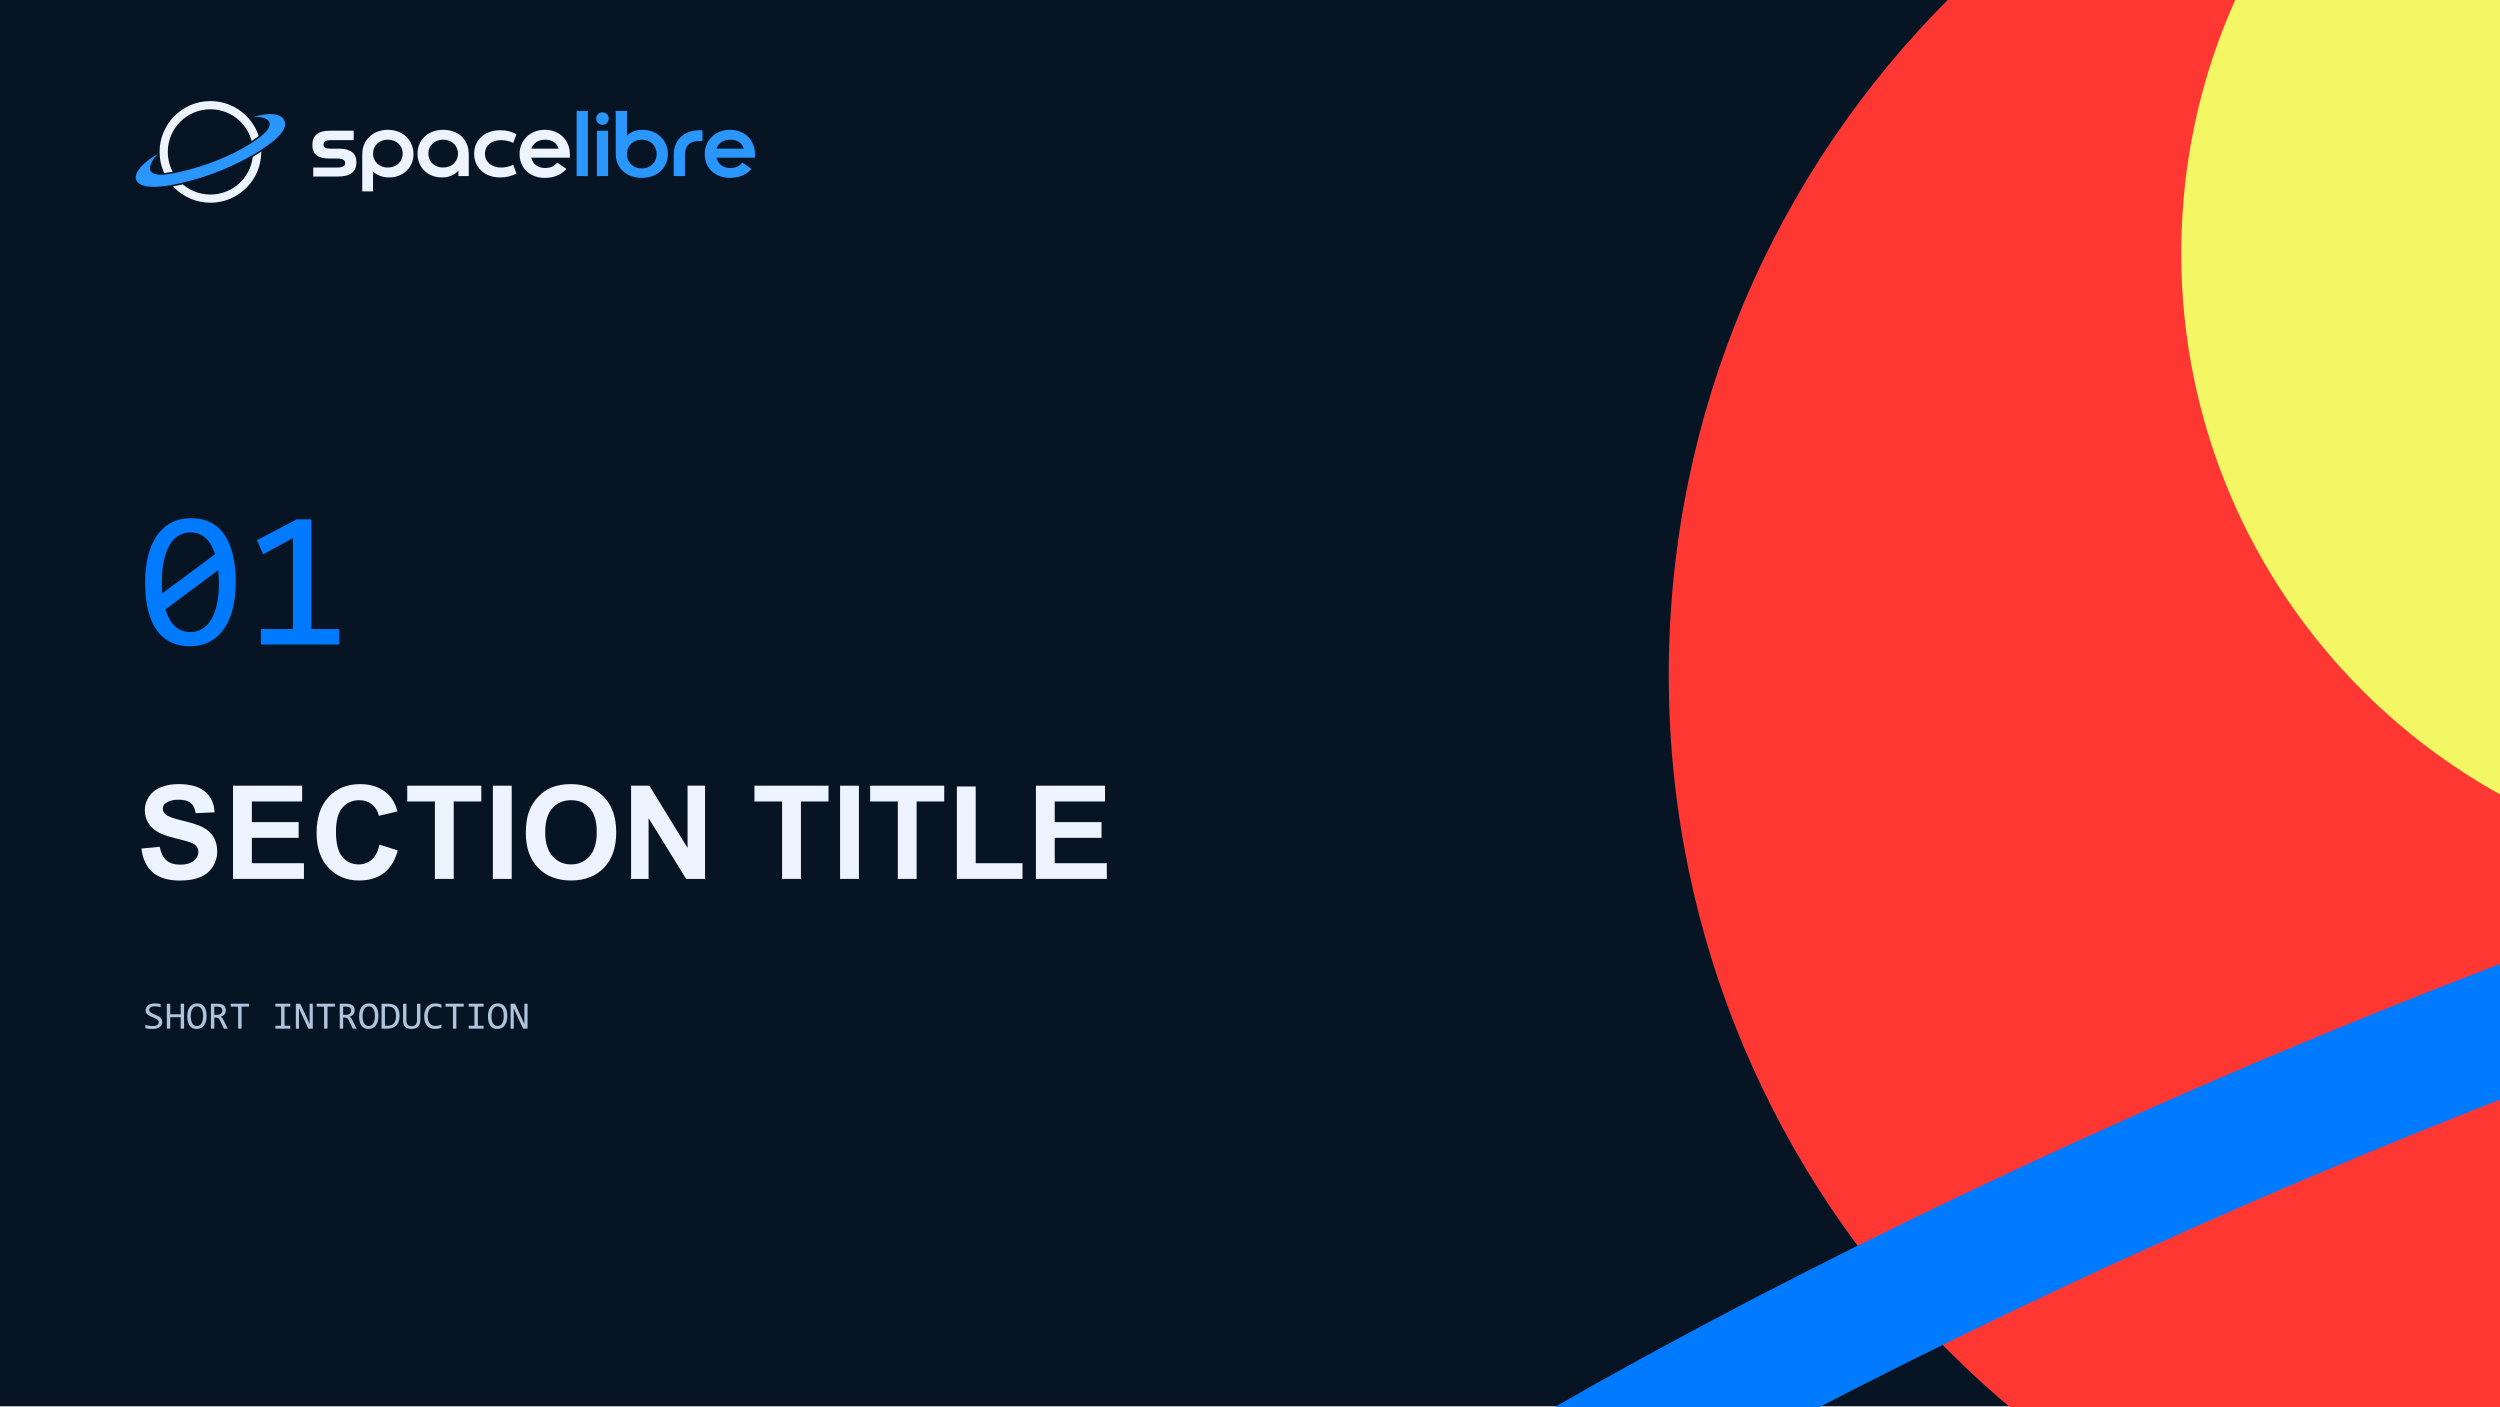
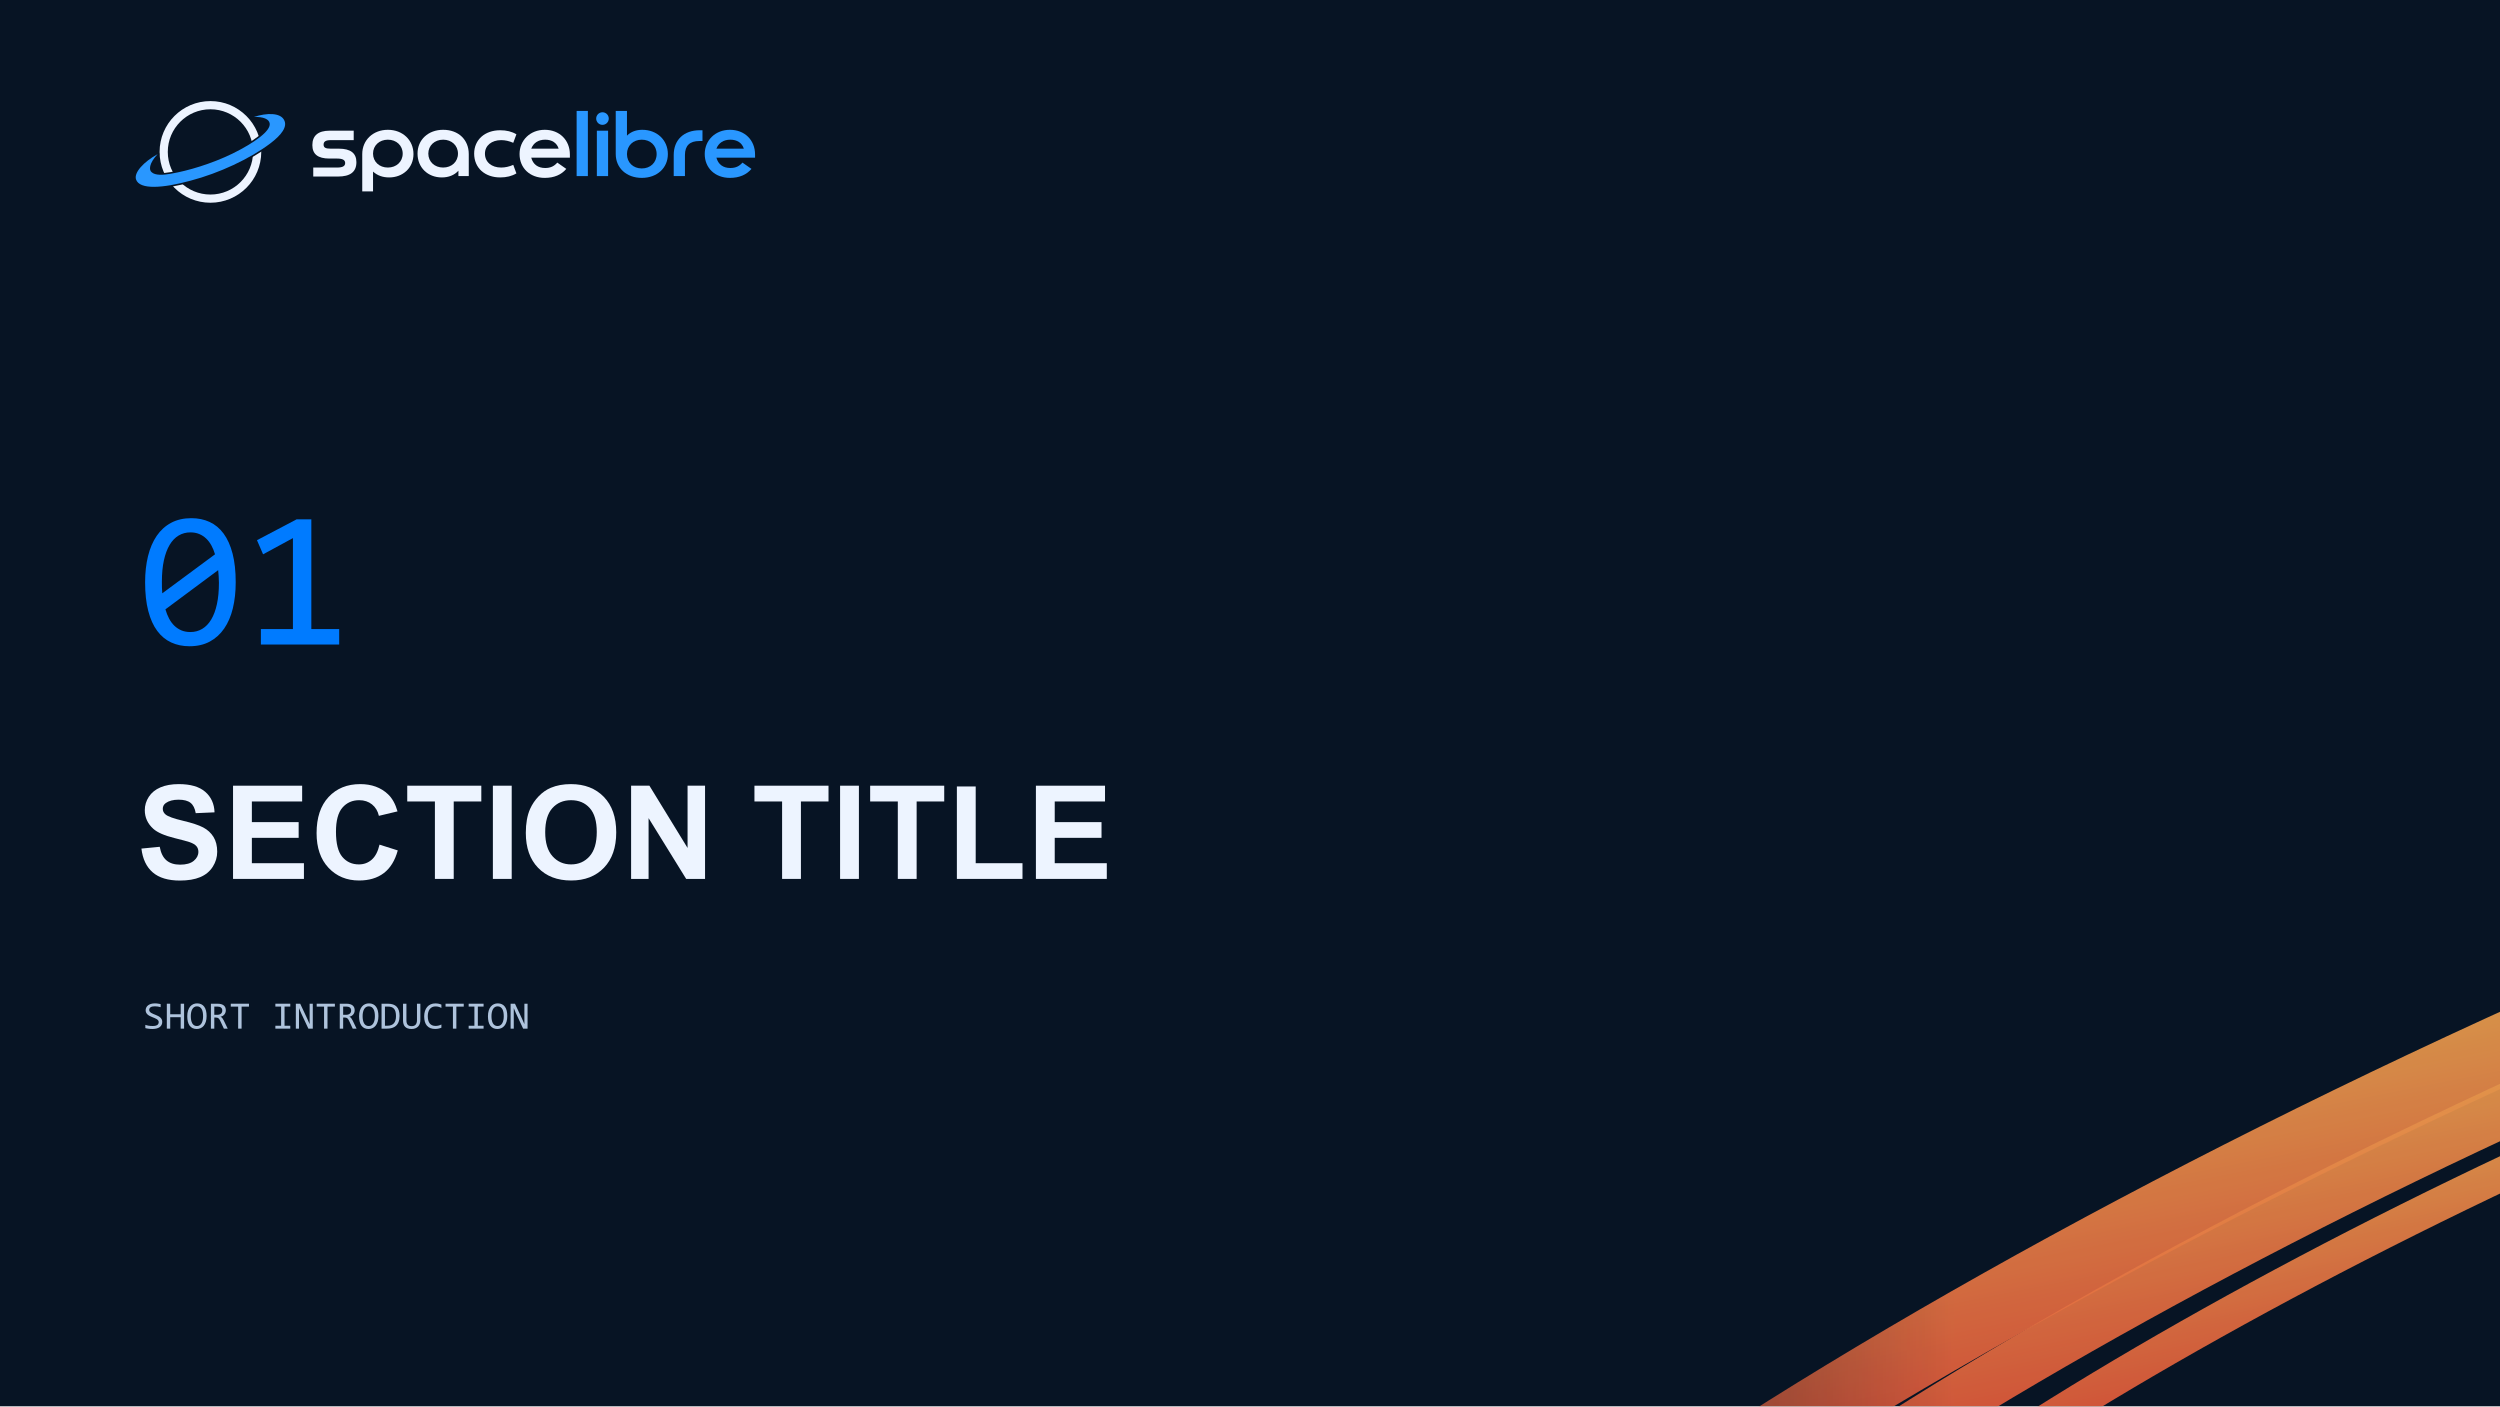
<svg xmlns="http://www.w3.org/2000/svg" width="1920" height="1080" viewBox="0 0 1920 1080" role="img">
  <rect x="0" y="0" width="1920" height="1080" rx="0" fill="#071424" />
-   <g id="application-color-system" data-application-colors="primary secondary accent">
-     <circle fill="#FF3733" data-color-role="secondary" cx="2016.0" cy="518.4" r="734.4" />
-     <circle fill="#F4F764" data-color-role="accent" cx="2150.4" cy="194.4" r="475.2" />
-     <ellipse cx="1728.0" cy="1047.6" rx="960.0" ry="162.0" fill="none" stroke="#007BFF" data-stroke-role="primary" stroke-width="97.2" transform="rotate(-24 1728.0 1047.6)" opacity="1" />
+   <g id="application-color-system" mask="url(#flow-presentation-section-1920x1080-mask)" data-composition="continuous-feathered" opacity=".90">
+     <ellipse cx="2092.8" cy="1036.8" rx="1267.2" ry="280.8" fill="none" stroke="url(#flow-presentation-section-1920x1080)" stroke-width="54.0" transform="rotate(-24 2092.8 1036.8)" stroke-linecap="round" />
+     <ellipse cx="2092.8" cy="1036.8" rx="1084.8" ry="237.6" fill="none" stroke="url(#flow-presentation-section-1920x1080)" stroke-width="39.96" transform="rotate(-24 2092.8 1036.8)" stroke-linecap="round" />
+     <ellipse cx="2092.8" cy="1036.8" rx="902.4" ry="194.4" fill="none" stroke="url(#flow-presentation-section-1920x1080)" stroke-width="25.92" transform="rotate(-24 2092.8 1036.8)" stroke-linecap="round" />
  </g>
  <g transform="translate(85 60) scale(0.6296296)" opacity="1">
    <defs>
      <mask id="l89-occlusion" maskUnits="userSpaceOnUse" x="450" y="180" width="650" height="450" style="mask-type:luminance">
        <rect x="450" y="180" width="650" height="450" fill="white" />
        <path d="M581.927 413.073 C549.927 447.073 548.927 472.073 560.927 480.073 C573.927 491.073 600.927 490.073 628.927 485.073 C693.927 474.073 779.927 448.073 855.927 411.073 C936.927 371.073 995.927 328.073 991.927 301.073 C989.927 285.073 968.927 276.073 933.927 277.073 C982.927 261.073 1029.927 262.073 1043.927 287.073 C1058.927 312.073 1034.927 343.073 993.927 374.073 C919.927 430.073 805.927 483.073 702.927 510.073 C600.927 538.073 515.927 544.073 502.927 506.073 C493.927 481.073 530.927 441.073 581.927 413.073 Z" fill="black" stroke="black" stroke-width="12" stroke-linejoin="round" />
      </mask>
    </defs>
    <g transform="translate(28 28) scale(.333333) translate(-494 -219)">
      <circle cx="775" cy="405" r="171" fill="none" stroke="#edf4ff" stroke-width="30" mask="url(#l89-occlusion)" data-stroke-role="planet" />
      <path d="M581.927 413.073 C549.927 447.073 548.927 472.073 560.927 480.073 C573.927 491.073 600.927 490.073 628.927 485.073 C693.927 474.073 779.927 448.073 855.927 411.073 C936.927 371.073 995.927 328.073 991.927 301.073 C989.927 285.073 968.927 276.073 933.927 277.073 C982.927 261.073 1029.927 262.073 1043.927 287.073 C1058.927 312.073 1034.927 343.073 993.927 374.073 C919.927 430.073 805.927 483.073 702.927 510.073 C600.927 538.073 515.927 544.073 502.927 506.073 C493.927 481.073 530.927 441.073 581.927 413.073 Z" fill="#2997ff" />
    </g>
    <g transform="translate(246 40) scale(.548223) translate(-275 -643)">
      <path d="M367 687 L313 687 C288 687 275 698 275 719 C275 739 287 749 313 749 L330 749 C342 749 348 752 348 759 C348 766 342 769 330 769 L277 769 L277 789 L332 789 C359 789 373 779 373 757 C373 737 360 727 334 727 L316 727 C305 727 300 725 300 718 C300 711 305 708 316 708 L367 708 Z" fill="#edf4ff" />
      <path d="M386 822 L386 739 C386 708 410 685 443 685 C476 685 500 708 500 739 C500 770 476 791 446 791 C432 791 420 787 410 778 L410 822 Z M443 707 C424 707 410 720 410 738 C410 756 424 769 443 769 C462 769 476 756 476 738 C476 720 462 707 443 707 Z" fill="#edf4ff" fill-rule="evenodd" />
      <path d="M623 788 L600 788 L600 776 C591 786 578 791 563 791 C532 791 509 769 509 738 C509 707 533 685 566 685 C600 685 623 707 623 739 Z M566 707 C547 707 533 720 533 738 C533 756 547 769 566 769 C585 769 599 756 599 738 C599 720 585 707 566 707 Z" fill="#edf4ff" fill-rule="evenodd" />
      <path d="M729 695 L722 714 C713 710 704 708 695 708 C674 708 659 720 659 738 C659 757 674 769 695 769 C704 769 713 767 722 763 L729 782 C719 788 707 791 693 791 C659 791 635 770 635 738 C635 707 659 686 693 686 C707 686 719 689 729 695 Z" fill="#edf4ff" />
      <path d="M848 747 L762 747 C766 762 777 770 793 770 C805 770 813 766 820 758 L840 772 C829 785 813 792 792 792 C759 792 736 770 736 739 C736 708 760 685 792 685 C825 685 848 708 848 740 Z M762 727 L823 727 C819 714 808 707 793 707 C778 707 767 714 762 727 Z" fill="#edf4ff" fill-rule="evenodd" />
      <path d="M863 643 L888 643 L888 788 L863 788 Z M908 687 L933 687 L933 788 L908 788 Z" fill="#2997ff" />
      <path d="M934.5 660 C934.5 667.732 928.232 674 920.5 674 C912.768 674 906.5 667.732 906.5 660 C906.5 652.268 912.768 646 920.5 646 C928.232 646 934.5 652.268 934.5 660 Z" fill="#2997ff" />
      <path d="M950 643 L975 643 L975 698 C984 689 996 685 1009 685 C1042 685 1066 708 1066 739 C1066 770 1042 792 1008 792 C974 792 950 770 950 739 Z M1008 707 C989 707 975 720 975 739 C975 758 989 771 1008 771 C1027 771 1041 758 1041 739 C1041 720 1027 707 1008 707 Z" fill="#2997ff" fill-rule="evenodd" />
      <path d="M1079 788 L1079 741 C1079 707 1102 686 1137 686 L1143 686 L1143 710 L1136 710 C1115 710 1104 720 1104 741 L1104 788 Z" fill="#2997ff" />
      <path d="M1260 747 L1174 747 C1178 762 1189 770 1205 770 C1217 770 1225 766 1232 758 L1252 772 C1241 785 1225 792 1204 792 C1171 792 1148 770 1148 739 C1148 708 1172 685 1204 685 C1237 685 1260 708 1260 740 Z M1174 727 L1235 727 C1231 714 1220 707 1205 707 C1190 707 1179 714 1174 727 Z" fill="#2997ff" fill-rule="evenodd" />
    </g>
  </g>
  <g aria-label="01" fill="#007BFF" transform="translate(105 495) scale(0.07324219 -0.07324219)">
    <path d="M1038 653Q1038 503 1008.0 379.5Q978 256 917.0 167.5Q856 79 765.5 30.5Q675 -18 553 -18Q448 -18 362.0 21.5Q276 61 215.0 143.0Q154 225 121.0 352.0Q88 479 88 653Q88 803 118.5 927.0Q149 1051 209.5 1139.5Q270 1228 361.0 1276.5Q452 1325 573 1325Q678 1325 764.0 1285.5Q850 1246 911.0 1163.5Q972 1081 1005.0 954.0Q1038 827 1038 653ZM862 647Q862 681 859.5 714.5Q857 748 854 780L301 369Q316 317 339.0 273.0Q362 229 394.5 197.5Q427 166 468.5 148.5Q510 131 563 131Q631 131 686.5 164.0Q742 197 781.0 262.0Q820 327 841.0 423.5Q862 520 862 647ZM264 659Q264 628 264.5 597.0Q265 566 268 537L821 946Q806 997 783.0 1039.0Q760 1081 728.0 1111.5Q696 1142 655.0 1159.0Q614 1176 563 1176Q495 1176 439.5 1143.0Q384 1110 345.0 1044.5Q306 979 285.0 882.5Q264 786 264 659Z" transform="translate(0.000 0)" />
    <path d="M997 0H176V162H512V1116L199 946L135 1094L551 1313H705V162H997Z" transform="translate(1126.000 0)" />
  </g>
  <g aria-label="SECTION TITLE" fill="#EDF4FF" transform="translate(105 675) scale(0.04882812 -0.04882812)">
    <path d="M74 477 362 505Q388 360 467.5 292.0Q547 224 682 224Q825 224 897.5 284.5Q970 345 970 426Q970 478 939.5 514.5Q909 551 833 578Q781 596 596 642Q358 701 262 787Q127 908 127 1082Q127 1194 190.5 1291.5Q254 1389 373.5 1440.0Q493 1491 662 1491Q938 1491 1077.5 1370.0Q1217 1249 1224 1047L928 1034Q909 1147 846.5 1196.5Q784 1246 659 1246Q530 1246 457 1193Q410 1159 410 1102Q410 1050 454 1013Q510 966 726.0 915.0Q942 864 1045.5 809.5Q1149 755 1207.5 660.5Q1266 566 1266 427Q1266 301 1196.0 191.0Q1126 81 998.0 27.5Q870 -26 679 -26Q401 -26 252.0 102.5Q103 231 74 477Z" transform="translate(0.000 0)" />
    <path d="M149 0V1466H1236V1218H445V893H1181V646H445V247H1264V0Z" transform="translate(1366.000 0)" />
    <path d="M1087 539 1374 448Q1308 208 1154.5 91.5Q1001 -25 765 -25Q473 -25 285.0 174.5Q97 374 97 720Q97 1086 286.0 1288.5Q475 1491 783 1491Q1052 1491 1220 1332Q1320 1238 1370 1062L1077 992Q1051 1106 968.5 1172.0Q886 1238 768 1238Q605 1238 503.5 1121.0Q402 1004 402 742Q402 464 502.0 346.0Q602 228 762 228Q880 228 965.0 303.0Q1050 378 1087 539Z" transform="translate(2732.000 0)" />
    <path d="M479 0V1218H44V1466H1209V1218H775V0Z" transform="translate(4211.000 0)" />
    <path d="M140 0V1466H436V0Z" transform="translate(5462.000 0)" />
    <path d="M89 724Q89 948 156 1100Q206 1212 292.5 1301.0Q379 1390 482 1433Q619 1491 798 1491Q1122 1491 1316.5 1290.0Q1511 1089 1511 731Q1511 376 1318.0 175.5Q1125 -25 802 -25Q475 -25 282.0 174.5Q89 374 89 724ZM394 734Q394 485 509.0 356.5Q624 228 801 228Q978 228 1091.5 355.5Q1205 483 1205 738Q1205 990 1094.5 1114.0Q984 1238 801 1238Q618 1238 506.0 1112.5Q394 987 394 734Z" transform="translate(6031.000 0)" />
    <path d="M152 0V1466H440L1040 487V1466H1315V0H1018L427 956V0Z" transform="translate(7624.000 0)" />
    <path d="M479 0V1218H44V1466H1209V1218H775V0Z" transform="translate(9672.000 0)" />
    <path d="M140 0V1466H436V0Z" transform="translate(10923.000 0)" />
    <path d="M479 0V1218H44V1466H1209V1218H775V0Z" transform="translate(11492.000 0)" />
    <path d="M157 0V1454H453V247H1189V0Z" transform="translate(12743.000 0)" />
    <path d="M149 0V1466H1236V1218H445V893H1181V646H445V247H1264V0Z" transform="translate(13994.000 0)" />
  </g>
  <g aria-label="SHORT INTRODUCTION" fill="#AEC3DC" transform="translate(110 790) scale(0.01464844 -0.01464844)">
    <path d="M997 354Q997 261 959.0 191.0Q921 121 853.0 74.5Q785 28 689.5 5.0Q594 -18 479 -18Q427 -18 375.5 -14.0Q324 -10 276.5 -4.0Q229 2 187.0 10.0Q145 18 111 27V199Q186 171 279.5 155.0Q373 139 492 139Q578 139 638.5 152.5Q699 166 737.5 192.5Q776 219 793.5 257.0Q811 295 811 344Q811 397 781.5 434.5Q752 472 704.0 501.5Q656 531 594.5 555.5Q533 580 469.0 606.0Q405 632 343.5 662.5Q282 693 234.0 734.5Q186 776 156.5 832.0Q127 888 127 965Q127 1032 155.0 1097.0Q183 1162 242.0 1212.5Q301 1263 393.5 1294.0Q486 1325 614 1325Q647 1325 685.5 1322.0Q724 1319 763.5 1313.5Q803 1308 841.5 1301.0Q880 1294 913 1286V1126Q836 1148 759.0 1159.5Q682 1171 610 1171Q457 1171 385.0 1120.0Q313 1069 313 983Q313 930 342.5 892.0Q372 854 420.0 824.0Q468 794 529.5 769.5Q591 745 655.0 719.0Q719 693 780.5 662.0Q842 631 890.0 588.5Q938 546 967.5 489.0Q997 432 997 354Z" transform="translate(0.000 0)" />
    <path d="M1016 0H838V600H289V0H111V1307H289V754H838V1307H1016Z" transform="translate(1126.000 0)" />
    <path d="M1071 662Q1071 486 1029.5 358.0Q988 230 917.5 146.5Q847 63 752.5 22.5Q658 -18 553 -18Q427 -18 333.5 27.5Q240 73 178.5 159.0Q117 245 87.0 368.5Q57 492 57 647Q57 821 98.0 949.0Q139 1077 209.5 1160.5Q280 1244 374.0 1284.5Q468 1325 573 1325Q699 1325 792.5 1279.0Q886 1233 948.0 1147.5Q1010 1062 1040.5 939.0Q1071 816 1071 662ZM886 649Q886 764 868.5 859.5Q851 955 812.0 1024.0Q773 1093 711.5 1131.0Q650 1169 563 1169Q479 1169 418.5 1128.5Q358 1088 319.0 1018.5Q280 949 261.0 855.5Q242 762 242 657Q242 541 260.0 445.5Q278 350 316.5 281.5Q355 213 416.0 175.0Q477 137 563 137Q647 137 708.0 177.5Q769 218 808.5 287.5Q848 357 867.0 450.0Q886 543 886 649Z" transform="translate(2252.000 0)" />
    <path d="M1051 0H850L655 418Q633 466 610.0 497.5Q587 529 560.5 547.5Q534 566 502.5 574.0Q471 582 432 582H348V0H170V1307H520Q634 1307 716.0 1282.0Q798 1257 850.5 1212.0Q903 1167 927.5 1103.5Q952 1040 952 963Q952 902 934.0 847.5Q916 793 880.5 748.5Q845 704 792.5 671.5Q740 639 672 623Q727 604 765.5 556.5Q804 509 844 430ZM766 948Q766 1053 700.5 1105.0Q635 1157 516 1157H348V725H492Q555 725 605.5 739.5Q656 754 691.5 782.5Q727 811 746.5 852.5Q766 894 766 948Z" transform="translate(3378.000 0)" />
    <path d="M1040 1155H653V0H473V1155H86V1307H1040Z" transform="translate(4504.000 0)" />
    <path d="M473 1157H172V1307H954V1157H653V152H954V0H172V152H473Z" transform="translate(6756.000 0)" />
    <path d="M1008 0H776L395 815L285 1077V418V0H119V1307H348L711 535L842 236V936V1307H1008Z" transform="translate(7882.000 0)" />
    <path d="M1040 1155H653V0H473V1155H86V1307H1040Z" transform="translate(9008.000 0)" />
    <path d="M1051 0H850L655 418Q633 466 610.0 497.5Q587 529 560.5 547.5Q534 566 502.5 574.0Q471 582 432 582H348V0H170V1307H520Q634 1307 716.0 1282.0Q798 1257 850.5 1212.0Q903 1167 927.5 1103.5Q952 1040 952 963Q952 902 934.0 847.5Q916 793 880.5 748.5Q845 704 792.5 671.5Q740 639 672 623Q727 604 765.5 556.5Q804 509 844 430ZM766 948Q766 1053 700.5 1105.0Q635 1157 516 1157H348V725H492Q555 725 605.5 739.5Q656 754 691.5 782.5Q727 811 746.5 852.5Q766 894 766 948Z" transform="translate(10134.000 0)" />
    <path d="M1071 662Q1071 486 1029.5 358.0Q988 230 917.5 146.5Q847 63 752.5 22.5Q658 -18 553 -18Q427 -18 333.5 27.5Q240 73 178.5 159.0Q117 245 87.0 368.5Q57 492 57 647Q57 821 98.0 949.0Q139 1077 209.5 1160.5Q280 1244 374.0 1284.5Q468 1325 573 1325Q699 1325 792.5 1279.0Q886 1233 948.0 1147.5Q1010 1062 1040.5 939.0Q1071 816 1071 662ZM886 649Q886 764 868.5 859.5Q851 955 812.0 1024.0Q773 1093 711.5 1131.0Q650 1169 563 1169Q479 1169 418.5 1128.5Q358 1088 319.0 1018.5Q280 949 261.0 855.5Q242 762 242 657Q242 541 260.0 445.5Q278 350 316.5 281.5Q355 213 416.0 175.0Q477 137 563 137Q647 137 708.0 177.5Q769 218 808.5 287.5Q848 357 867.0 450.0Q886 543 886 649Z" transform="translate(11260.000 0)" />
    <path d="M1053 668Q1053 574 1038.5 488.0Q1024 402 992.0 328.0Q960 254 909.0 193.5Q858 133 784.0 90.0Q710 47 612.0 23.5Q514 0 389 0H109V1307H446Q752 1307 902.5 1149.5Q1053 992 1053 668ZM866 655Q866 794 840.0 890.0Q814 986 761.0 1045.0Q708 1104 628.0 1130.5Q548 1157 440 1157H287V154H420Q866 154 866 655Z" transform="translate(12386.000 0)" />
    <path d="M1018 455Q1018 347 987.5 259.5Q957 172 898.0 110.5Q839 49 753.5 15.5Q668 -18 557 -18Q435 -18 350.0 14.0Q265 46 211.5 104.5Q158 163 133.5 245.0Q109 327 109 428V1307H287V442Q287 365 301.5 307.0Q316 249 349.0 210.0Q382 171 434.5 151.0Q487 131 563 131Q705 131 772.5 213.0Q840 295 840 444V1307H1018Z" transform="translate(13512.000 0)" />
    <path d="M995 49Q838 -16 666 -16Q389 -16 240.5 149.5Q92 315 92 639Q92 796 133.0 923.0Q174 1050 250.0 1138.5Q326 1227 434.0 1275.0Q542 1323 676 1323Q767 1323 845.0 1307.5Q923 1292 995 1260V1085Q924 1124 848.0 1144.5Q772 1165 682 1165Q590 1165 515.5 1130.5Q441 1096 389.0 1030.5Q337 965 309.0 870.5Q281 776 281 655Q281 401 384.0 272.0Q487 143 686 143Q770 143 847.0 162.5Q924 182 995 217Z" transform="translate(14638.000 0)" />
    <path d="M1040 1155H653V0H473V1155H86V1307H1040Z" transform="translate(15764.000 0)" />
    <path d="M473 1157H172V1307H954V1157H653V152H954V0H172V152H473Z" transform="translate(16890.000 0)" />
    <path d="M1071 662Q1071 486 1029.5 358.0Q988 230 917.5 146.5Q847 63 752.5 22.5Q658 -18 553 -18Q427 -18 333.5 27.5Q240 73 178.5 159.0Q117 245 87.0 368.5Q57 492 57 647Q57 821 98.0 949.0Q139 1077 209.5 1160.5Q280 1244 374.0 1284.5Q468 1325 573 1325Q699 1325 792.5 1279.0Q886 1233 948.0 1147.5Q1010 1062 1040.5 939.0Q1071 816 1071 662ZM886 649Q886 764 868.5 859.5Q851 955 812.0 1024.0Q773 1093 711.5 1131.0Q650 1169 563 1169Q479 1169 418.5 1128.5Q358 1088 319.0 1018.5Q280 949 261.0 855.5Q242 762 242 657Q242 541 260.0 445.5Q278 350 316.5 281.5Q355 213 416.0 175.0Q477 137 563 137Q647 137 708.0 177.5Q769 218 808.5 287.5Q848 357 867.0 450.0Q886 543 886 649Z" transform="translate(18016.000 0)" />
    <path d="M1008 0H776L395 815L285 1077V418V0H119V1307H348L711 535L842 236V936V1307H1008Z" transform="translate(19142.000 0)" />
  </g>
+   <defs>
+     <linearGradient id="flow-presentation-section-1920x1080" x1="0" y1="1" x2="1" y2="0">
+       <stop offset="0%" stop-color="#007BFF" stop-opacity=".20" data-stop-role="primary" />
+       <stop offset="45%" stop-color="#FF3733" stop-opacity=".88" data-stop-role="secondary" />
+       <stop offset="100%" stop-color="#F4F764" stop-opacity="1" data-stop-role="accent" />
+     </linearGradient>
+     <linearGradient id="flow-presentation-section-1920x1080-fade" x1="0" y1="0" x2="1" y2="0">
+       <stop offset="0%" stop-color="black" />
+       <stop offset="48%" stop-color="black" />
+       <stop offset="78%" stop-color="white" />
+       <stop offset="100%" stop-color="white" />
+     </linearGradient>
+     <mask id="flow-presentation-section-1920x1080-mask" maskUnits="userSpaceOnUse" x="0" y="0" width="1920.0" height="1080.0" style="mask-type:luminance">
+       <rect width="1920.0" height="1080.0" fill="url(#flow-presentation-section-1920x1080-fade)" />
+     </mask>
+   </defs>
</svg>
